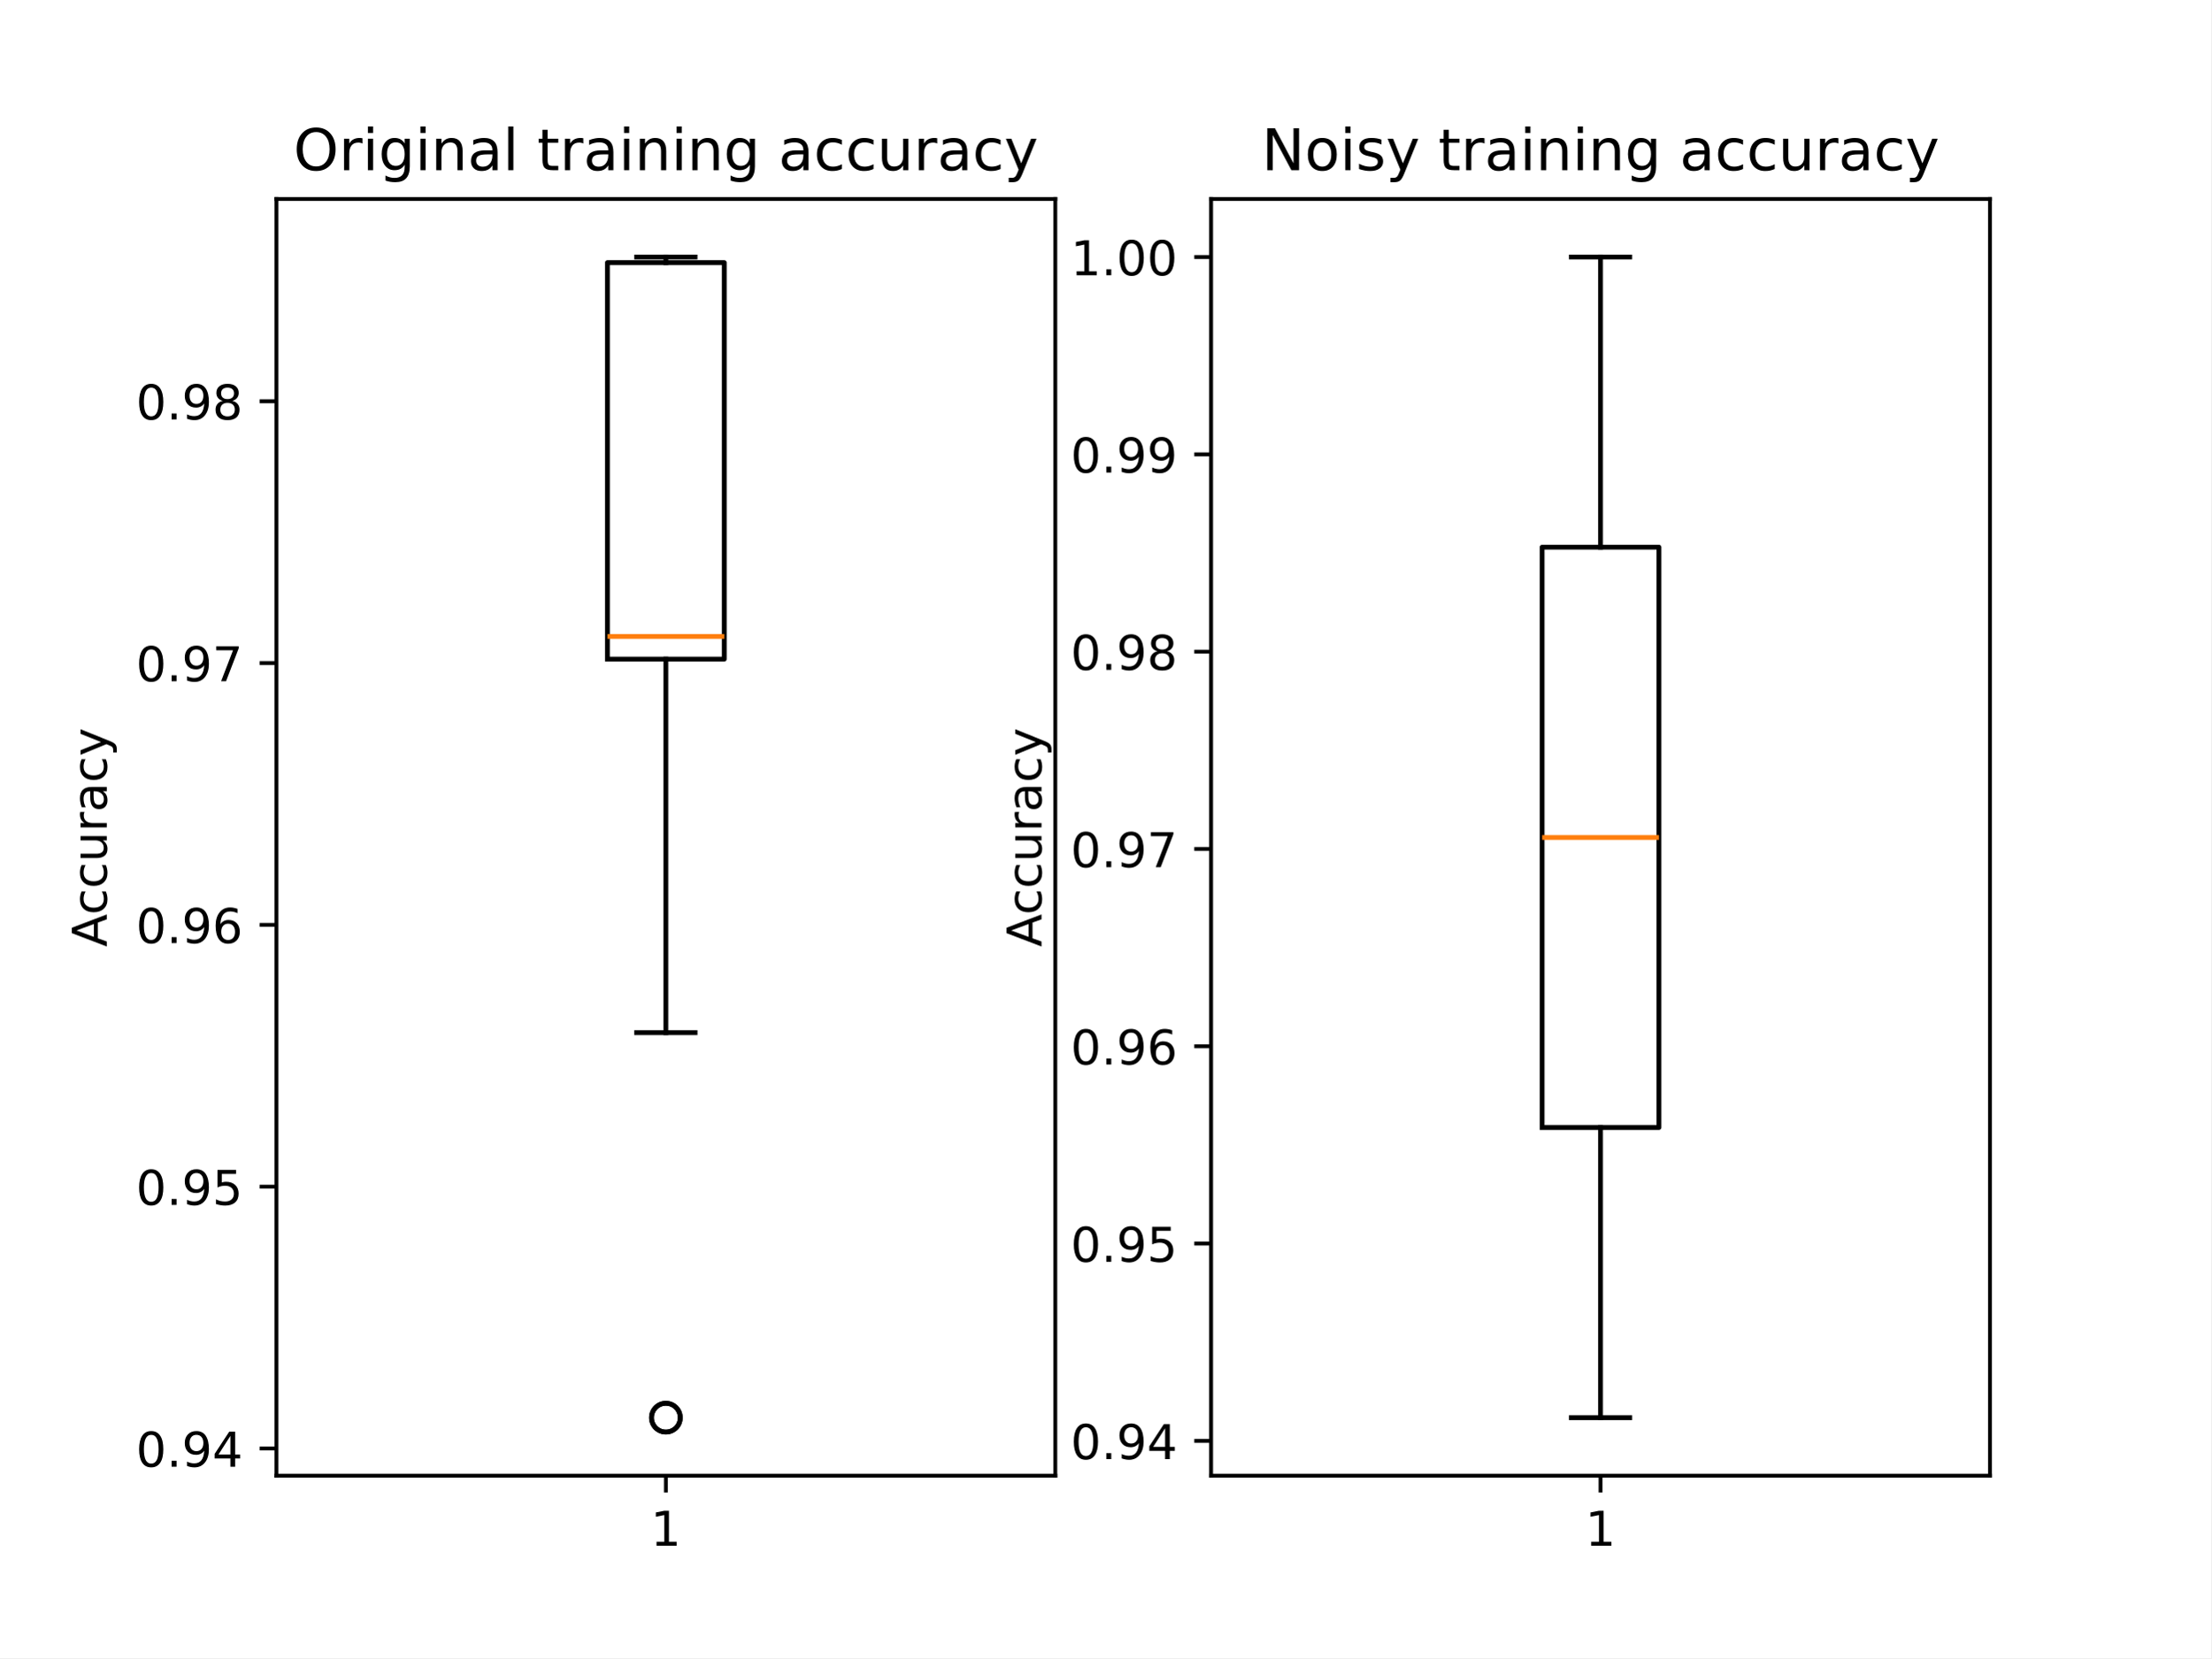
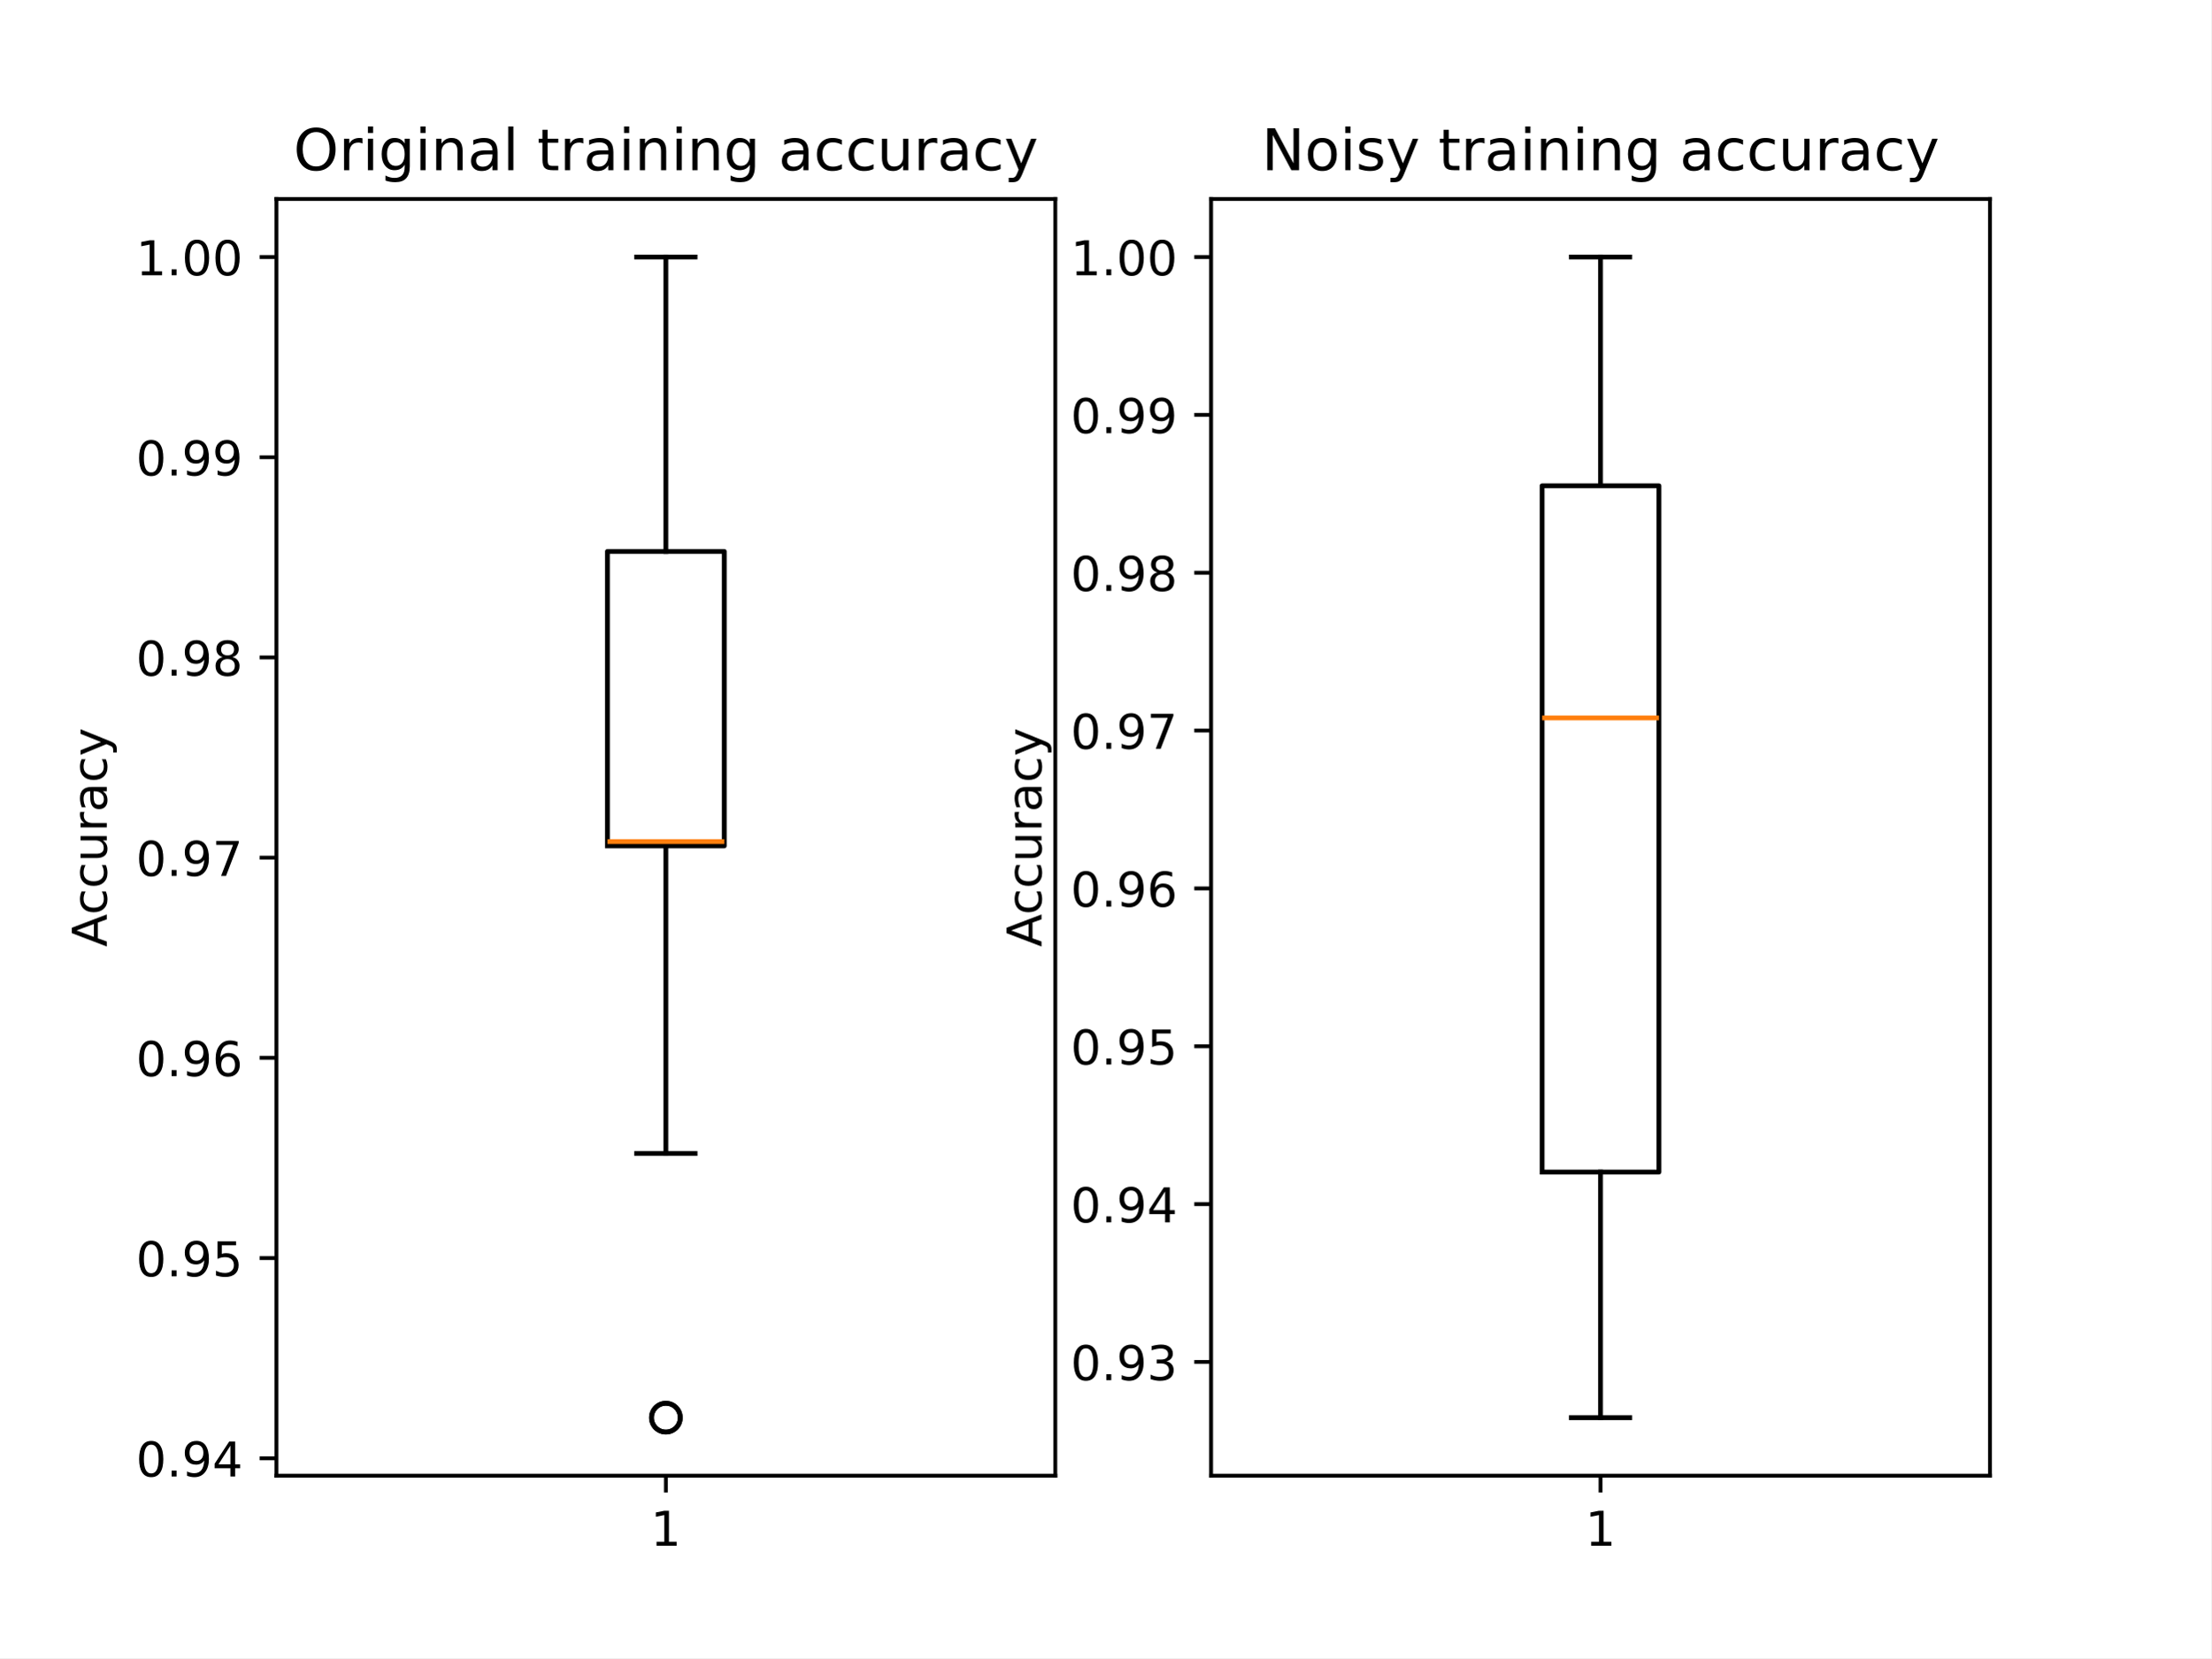
<svg xmlns="http://www.w3.org/2000/svg" xmlns:xlink="http://www.w3.org/1999/xlink" width="460.8pt" height="345.6pt" viewBox="0 0 460.8 345.6" version="1.1">
  <defs>
    <style type="text/css">*{stroke-linejoin: round; stroke-linecap: butt}</style>
  </defs>
  <g id="figure_1">
    <g id="patch_1">
      <path d="M 0 345.6  L 460.8 345.6  L 460.8 0  L 0 0  z " style="fill: #ffffff" />
    </g>
    <g id="axes_1">
      <g id="patch_2">
        <path d="M 57.6 307.584  L 219.927 307.584  L 219.927 41.472  L 57.6 41.472  z " style="fill: #ffffff" />
      </g>
      <g id="matplotlib.axis_1">
        <g id="xtick_1">
          <g id="line2d_1">
            <defs>
-               <path id="m3162a24b0e" d="M 0 0  L 0 3.5  " style="stroke: #000000; stroke-width: 0.8" />
+               <path id="m6246a2fb8d" d="M 0 0  L 0 3.5  " style="stroke: #000000; stroke-width: 0.8" />
            </defs>
            <g>
-               <use xlink:href="#m3162a24b0e" x="138.764" y="307.584" style="stroke: #000000; stroke-width: 0.8" />
+               <use xlink:href="#m6246a2fb8d" x="138.764" y="307.584" style="stroke: #000000; stroke-width: 0.8" />
            </g>
          </g>
          <g id="text_1">
            <g transform="translate(135.5824 322.1824) scale(0.1 -0.1)">
              <defs>
                <path id="DejaVuSans-31" d="M 794 531  L 1825 531  L 1825 4091  L 703 3866  L 703 4441  L 1819 4666  L 2450 4666  L 2450 531  L 3481 531  L 3481 0  L 794 0  L 794 531  z " transform="scale(0.015625)" />
              </defs>
              <use xlink:href="#DejaVuSans-31" />
            </g>
          </g>
        </g>
      </g>
      <g id="matplotlib.axis_2">
        <g id="ytick_1">
          <g id="line2d_2">
            <defs>
-               <path id="m52a91ff5cc" d="M 0 0  L -3.5 0  " style="stroke: #000000; stroke-width: 0.8" />
+               <path id="m0ce17191cf" d="M 0 0  L -3.5 0  " style="stroke: #000000; stroke-width: 0.8" />
            </defs>
            <g>
-               <use xlink:href="#m52a91ff5cc" x="57.6" y="301.908" style="stroke: #000000; stroke-width: 0.8" />
+               <use xlink:href="#m0ce17191cf" x="57.6" y="303.955" style="stroke: #000000; stroke-width: 0.8" />
            </g>
          </g>
          <g id="text_2">
-             <g transform="translate(28.33438 305.7074) scale(0.1 -0.1)">
+             <g transform="translate(28.33438 307.7544) scale(0.1 -0.1)">
              <defs>
                <path id="DejaVuSans-30" d="M 2034 4250  Q 1547 4250 1301 3770  Q 1056 3291 1056 2328  Q 1056 1369 1301 889  Q 1547 409 2034 409  Q 2525 409 2770 889  Q 3016 1369 3016 2328  Q 3016 3291 2770 3770  Q 2525 4250 2034 4250  z M 2034 4750  Q 2819 4750 3233 4129  Q 3647 3509 3647 2328  Q 3647 1150 3233 529  Q 2819 -91 2034 -91  Q 1250 -91 836 529  Q 422 1150 422 2328  Q 422 3509 836 4129  Q 1250 4750 2034 4750  z " transform="scale(0.015625)" />
                <path id="DejaVuSans-2e" d="M 684 794  L 1344 794  L 1344 0  L 684 0  L 684 794  z " transform="scale(0.015625)" />
                <path id="DejaVuSans-39" d="M 703 97  L 703 672  Q 941 559 1184 500  Q 1428 441 1663 441  Q 2288 441 2617 861  Q 2947 1281 2994 2138  Q 2813 1869 2534 1725  Q 2256 1581 1919 1581  Q 1219 1581 811 2004  Q 403 2428 403 3163  Q 403 3881 828 4315  Q 1253 4750 1959 4750  Q 2769 4750 3195 4129  Q 3622 3509 3622 2328  Q 3622 1225 3098 567  Q 2575 -91 1691 -91  Q 1453 -91 1209 -44  Q 966 3 703 97  z M 1959 2075  Q 2384 2075 2632 2365  Q 2881 2656 2881 3163  Q 2881 3666 2632 3958  Q 2384 4250 1959 4250  Q 1534 4250 1286 3958  Q 1038 3666 1038 3163  Q 1038 2656 1286 2365  Q 1534 2075 1959 2075  z " transform="scale(0.015625)" />
                <path id="DejaVuSans-34" d="M 2419 4116  L 825 1625  L 2419 1625  L 2419 4116  z M 2253 4666  L 3047 4666  L 3047 1625  L 3713 1625  L 3713 1100  L 3047 1100  L 3047 0  L 2419 0  L 2419 1100  L 313 1100  L 313 1709  L 2253 4666  z " transform="scale(0.015625)" />
              </defs>
              <use xlink:href="#DejaVuSans-30" />
              <use xlink:href="#DejaVuSans-2e" x="63.623" />
              <use xlink:href="#DejaVuSans-39" x="95.41" />
              <use xlink:href="#DejaVuSans-34" x="159.033" />
            </g>
          </g>
        </g>
        <g id="ytick_2">
          <g id="line2d_3">
            <g>
-               <use xlink:href="#m52a91ff5cc" x="57.6" y="247.337" style="stroke: #000000; stroke-width: 0.8" />
+               <use xlink:href="#m0ce17191cf" x="57.6" y="262.224" style="stroke: #000000; stroke-width: 0.8" />
            </g>
          </g>
          <g id="text_3">
-             <g transform="translate(28.33438 251.1358) scale(0.1 -0.1)">
+             <g transform="translate(28.33438 266.0232) scale(0.1 -0.1)">
              <defs>
                <path id="DejaVuSans-35" d="M 691 4666  L 3169 4666  L 3169 4134  L 1269 4134  L 1269 2991  Q 1406 3038 1543 3061  Q 1681 3084 1819 3084  Q 2600 3084 3056 2656  Q 3513 2228 3513 1497  Q 3513 744 3044 326  Q 2575 -91 1722 -91  Q 1428 -91 1123 -41  Q 819 9 494 109  L 494 744  Q 775 591 1075 516  Q 1375 441 1709 441  Q 2250 441 2565 725  Q 2881 1009 2881 1497  Q 2881 1984 2565 2268  Q 2250 2553 1709 2553  Q 1456 2553 1204 2497  Q 953 2441 691 2322  L 691 4666  z " transform="scale(0.015625)" />
              </defs>
              <use xlink:href="#DejaVuSans-30" />
              <use xlink:href="#DejaVuSans-2e" x="63.623" />
              <use xlink:href="#DejaVuSans-39" x="95.41" />
              <use xlink:href="#DejaVuSans-35" x="159.033" />
            </g>
          </g>
        </g>
        <g id="ytick_3">
          <g id="line2d_4">
            <g>
-               <use xlink:href="#m52a91ff5cc" x="57.6" y="192.765" style="stroke: #000000; stroke-width: 0.8" />
+               <use xlink:href="#m0ce17191cf" x="57.6" y="220.493" style="stroke: #000000; stroke-width: 0.8" />
            </g>
          </g>
          <g id="text_4">
-             <g transform="translate(28.33438 196.5643) scale(0.1 -0.1)">
+             <g transform="translate(28.33438 224.292) scale(0.1 -0.1)">
              <defs>
                <path id="DejaVuSans-36" d="M 2113 2584  Q 1688 2584 1439 2293  Q 1191 2003 1191 1497  Q 1191 994 1439 701  Q 1688 409 2113 409  Q 2538 409 2786 701  Q 3034 994 3034 1497  Q 3034 2003 2786 2293  Q 2538 2584 2113 2584  z M 3366 4563  L 3366 3988  Q 3128 4100 2886 4159  Q 2644 4219 2406 4219  Q 1781 4219 1451 3797  Q 1122 3375 1075 2522  Q 1259 2794 1537 2939  Q 1816 3084 2150 3084  Q 2853 3084 3261 2657  Q 3669 2231 3669 1497  Q 3669 778 3244 343  Q 2819 -91 2113 -91  Q 1303 -91 875 529  Q 447 1150 447 2328  Q 447 3434 972 4092  Q 1497 4750 2381 4750  Q 2619 4750 2861 4703  Q 3103 4656 3366 4563  z " transform="scale(0.015625)" />
              </defs>
              <use xlink:href="#DejaVuSans-30" />
              <use xlink:href="#DejaVuSans-2e" x="63.623" />
              <use xlink:href="#DejaVuSans-39" x="95.41" />
              <use xlink:href="#DejaVuSans-36" x="159.033" />
            </g>
          </g>
        </g>
        <g id="ytick_4">
          <g id="line2d_5">
            <g>
-               <use xlink:href="#m52a91ff5cc" x="57.6" y="138.193" style="stroke: #000000; stroke-width: 0.8" />
+               <use xlink:href="#m0ce17191cf" x="57.6" y="178.762" style="stroke: #000000; stroke-width: 0.8" />
            </g>
          </g>
          <g id="text_5">
-             <g transform="translate(28.33438 141.9927) scale(0.1 -0.1)">
+             <g transform="translate(28.33438 182.5608) scale(0.1 -0.1)">
              <defs>
                <path id="DejaVuSans-37" d="M 525 4666  L 3525 4666  L 3525 4397  L 1831 0  L 1172 0  L 2766 4134  L 525 4134  L 525 4666  z " transform="scale(0.015625)" />
              </defs>
              <use xlink:href="#DejaVuSans-30" />
              <use xlink:href="#DejaVuSans-2e" x="63.623" />
              <use xlink:href="#DejaVuSans-39" x="95.41" />
              <use xlink:href="#DejaVuSans-37" x="159.033" />
            </g>
          </g>
        </g>
        <g id="ytick_5">
          <g id="line2d_6">
            <g>
-               <use xlink:href="#m52a91ff5cc" x="57.6" y="83.622" style="stroke: #000000; stroke-width: 0.8" />
+               <use xlink:href="#m0ce17191cf" x="57.6" y="137.03" style="stroke: #000000; stroke-width: 0.8" />
            </g>
          </g>
          <g id="text_6">
-             <g transform="translate(28.33438 87.42113) scale(0.1 -0.1)">
+             <g transform="translate(28.33438 140.8296) scale(0.1 -0.1)">
              <defs>
                <path id="DejaVuSans-38" d="M 2034 2216  Q 1584 2216 1326 1975  Q 1069 1734 1069 1313  Q 1069 891 1326 650  Q 1584 409 2034 409  Q 2484 409 2743 651  Q 3003 894 3003 1313  Q 3003 1734 2745 1975  Q 2488 2216 2034 2216  z M 1403 2484  Q 997 2584 770 2862  Q 544 3141 544 3541  Q 544 4100 942 4425  Q 1341 4750 2034 4750  Q 2731 4750 3128 4425  Q 3525 4100 3525 3541  Q 3525 3141 3298 2862  Q 3072 2584 2669 2484  Q 3125 2378 3379 2068  Q 3634 1759 3634 1313  Q 3634 634 3220 271  Q 2806 -91 2034 -91  Q 1263 -91 848 271  Q 434 634 434 1313  Q 434 1759 690 2068  Q 947 2378 1403 2484  z M 1172 3481  Q 1172 3119 1398 2916  Q 1625 2713 2034 2713  Q 2441 2713 2670 2916  Q 2900 3119 2900 3481  Q 2900 3844 2670 4047  Q 2441 4250 2034 4250  Q 1625 4250 1398 4047  Q 1172 3844 1172 3481  z " transform="scale(0.015625)" />
              </defs>
              <use xlink:href="#DejaVuSans-30" />
              <use xlink:href="#DejaVuSans-2e" x="63.623" />
              <use xlink:href="#DejaVuSans-39" x="95.41" />
              <use xlink:href="#DejaVuSans-38" x="159.033" />
            </g>
          </g>
        </g>
-         <g id="text_7">
+         <g id="ytick_6">
+           <g id="line2d_7">
+             <g>
+               <use xlink:href="#m0ce17191cf" x="57.6" y="95.299" style="stroke: #000000; stroke-width: 0.8" />
+             </g>
+           </g>
+           <g id="text_7">
+             <g transform="translate(28.33438 99.09842) scale(0.1 -0.1)">
+               <use xlink:href="#DejaVuSans-30" />
+               <use xlink:href="#DejaVuSans-2e" x="63.623" />
+               <use xlink:href="#DejaVuSans-39" x="95.41" />
+               <use xlink:href="#DejaVuSans-39" x="159.033" />
+             </g>
+           </g>
+         </g>
+         <g id="ytick_7">
+           <g id="line2d_8">
+             <g>
+               <use xlink:href="#m0ce17191cf" x="57.6" y="53.568" style="stroke: #000000; stroke-width: 0.8" />
+             </g>
+           </g>
+           <g id="text_8">
+             <g transform="translate(28.33438 57.36722) scale(0.1 -0.1)">
+               <use xlink:href="#DejaVuSans-31" />
+               <use xlink:href="#DejaVuSans-2e" x="63.623" />
+               <use xlink:href="#DejaVuSans-30" x="95.41" />
+               <use xlink:href="#DejaVuSans-30" x="159.033" />
+             </g>
+           </g>
+         </g>
+         <g id="text_9">
          <g transform="translate(22.25469 197.3561) rotate(-90) scale(0.1 -0.1)">
            <defs>
              <path id="DejaVuSans-41" d="M 2188 4044  L 1331 1722  L 3047 1722  L 2188 4044  z M 1831 4666  L 2547 4666  L 4325 0  L 3669 0  L 3244 1197  L 1141 1197  L 716 0  L 50 0  L 1831 4666  z " transform="scale(0.015625)" />
              <path id="DejaVuSans-63" d="M 3122 3366  L 3122 2828  Q 2878 2963 2633 3030  Q 2388 3097 2138 3097  Q 1578 3097 1268 2742  Q 959 2388 959 1747  Q 959 1106 1268 751  Q 1578 397 2138 397  Q 2388 397 2633 464  Q 2878 531 3122 666  L 3122 134  Q 2881 22 2623 -34  Q 2366 -91 2075 -91  Q 1284 -91 818 406  Q 353 903 353 1747  Q 353 2603 823 3093  Q 1294 3584 2113 3584  Q 2378 3584 2631 3529  Q 2884 3475 3122 3366  z " transform="scale(0.015625)" />
              <path id="DejaVuSans-75" d="M 544 1381  L 544 3500  L 1119 3500  L 1119 1403  Q 1119 906 1312 657  Q 1506 409 1894 409  Q 2359 409 2629 706  Q 2900 1003 2900 1516  L 2900 3500  L 3475 3500  L 3475 0  L 2900 0  L 2900 538  Q 2691 219 2414 64  Q 2138 -91 1772 -91  Q 1169 -91 856 284  Q 544 659 544 1381  z M 1991 3584  L 1991 3584  z " transform="scale(0.015625)" />
              <path id="DejaVuSans-72" d="M 2631 2963  Q 2534 3019 2420 3045  Q 2306 3072 2169 3072  Q 1681 3072 1420 2755  Q 1159 2438 1159 1844  L 1159 0  L 581 0  L 581 3500  L 1159 3500  L 1159 2956  Q 1341 3275 1631 3429  Q 1922 3584 2338 3584  Q 2397 3584 2469 3576  Q 2541 3569 2628 3553  L 2631 2963  z " transform="scale(0.015625)" />
              <path id="DejaVuSans-61" d="M 2194 1759  Q 1497 1759 1228 1600  Q 959 1441 959 1056  Q 959 750 1161 570  Q 1363 391 1709 391  Q 2188 391 2477 730  Q 2766 1069 2766 1631  L 2766 1759  L 2194 1759  z M 3341 1997  L 3341 0  L 2766 0  L 2766 531  Q 2569 213 2275 61  Q 1981 -91 1556 -91  Q 1019 -91 701 211  Q 384 513 384 1019  Q 384 1609 779 1909  Q 1175 2209 1959 2209  L 2766 2209  L 2766 2266  Q 2766 2663 2505 2880  Q 2244 3097 1772 3097  Q 1472 3097 1187 3025  Q 903 2953 641 2809  L 641 3341  Q 956 3463 1253 3523  Q 1550 3584 1831 3584  Q 2591 3584 2966 3190  Q 3341 2797 3341 1997  z " transform="scale(0.015625)" />
              <path id="DejaVuSans-79" d="M 2059 -325  Q 1816 -950 1584 -1140  Q 1353 -1331 966 -1331  L 506 -1331  L 506 -850  L 844 -850  Q 1081 -850 1212 -737  Q 1344 -625 1503 -206  L 1606 56  L 191 3500  L 800 3500  L 1894 763  L 2988 3500  L 3597 3500  L 2059 -325  z " transform="scale(0.015625)" />
            </defs>
            <use xlink:href="#DejaVuSans-41" />
            <use xlink:href="#DejaVuSans-63" x="66.658" />
            <use xlink:href="#DejaVuSans-63" x="121.639" />
            <use xlink:href="#DejaVuSans-75" x="176.619" />
            <use xlink:href="#DejaVuSans-72" x="239.998" />
            <use xlink:href="#DejaVuSans-61" x="281.111" />
            <use xlink:href="#DejaVuSans-63" x="342.391" />
            <use xlink:href="#DejaVuSans-79" x="397.371" />
          </g>
        </g>
      </g>
-       <g id="line2d_7">
-         <path d="M 126.589 137.379  L 150.938 137.379  L 150.938 54.731  L 126.589 54.731  L 126.589 137.379  " clip-path="url(#p6c233fc948)" style="fill: none; stroke: #000000; stroke-linecap: square" />
-       </g>
-       <g id="line2d_8">
-         <path d="M 138.764 137.379  L 138.764 215.236  " clip-path="url(#p6c233fc948)" style="fill: none; stroke: #000000; stroke-linecap: square" />
-       </g>
      <g id="line2d_9">
-         <path d="M 138.764 54.731  L 138.764 53.568  " clip-path="url(#p6c233fc948)" style="fill: none; stroke: #000000; stroke-linecap: square" />
+         <path d="M 126.589 176.307  L 150.938 176.307  L 150.938 114.937  L 126.589 114.937  L 126.589 176.307  " clip-path="url(#p4a1799e482)" style="fill: none; stroke: #000000; stroke-linecap: square" />
      </g>
      <g id="line2d_10">
-         <path d="M 132.676 215.236  L 144.851 215.236  " clip-path="url(#p6c233fc948)" style="fill: none; stroke: #000000; stroke-linecap: square" />
+         <path d="M 138.764 176.307  L 138.764 240.424  " clip-path="url(#p4a1799e482)" style="fill: none; stroke: #000000; stroke-linecap: square" />
      </g>
      <g id="line2d_11">
-         <path d="M 132.676 53.568  L 144.851 53.568  " clip-path="url(#p6c233fc948)" style="fill: none; stroke: #000000; stroke-linecap: square" />
+         <path d="M 138.764 114.937  L 138.764 53.568  " clip-path="url(#p4a1799e482)" style="fill: none; stroke: #000000; stroke-linecap: square" />
      </g>
      <g id="line2d_12">
+         <path d="M 132.676 240.424  L 144.851 240.424  " clip-path="url(#p4a1799e482)" style="fill: none; stroke: #000000; stroke-linecap: square" />
+       </g>
+       <g id="line2d_13">
+         <path d="M 132.676 53.568  L 144.851 53.568  " clip-path="url(#p4a1799e482)" style="fill: none; stroke: #000000; stroke-linecap: square" />
+       </g>
+       <g id="line2d_14">
        <defs>
-           <path id="mefa815a9de" d="M 0 3  C 0.796 3 1.559 2.684 2.121 2.121  C 2.684 1.559 3 0.796 3 0  C 3 -0.796 2.684 -1.559 2.121 -2.121  C 1.559 -2.684 0.796 -3 0 -3  C -0.796 -3 -1.559 -2.684 -2.121 -2.121  C -2.684 -1.559 -3 -0.796 -3 0  C -3 0.796 -2.684 1.559 -2.121 2.121  C -1.559 2.684 -0.796 3 0 3  z " style="stroke: #000000" />
+           <path id="me76dcbbb64" d="M 0 3  C 0.796 3 1.559 2.684 2.121 2.121  C 2.684 1.559 3 0.796 3 0  C 3 -0.796 2.684 -1.559 2.121 -2.121  C 1.559 -2.684 0.796 -3 0 -3  C -0.796 -3 -1.559 -2.684 -2.121 -2.121  C -2.684 -1.559 -3 -0.796 -3 0  C -3 0.796 -2.684 1.559 -2.121 2.121  C -1.559 2.684 -0.796 3 0 3  z " style="stroke: #000000" />
        </defs>
-         <g clip-path="url(#p6c233fc948)">
-           <use xlink:href="#mefa815a9de" x="138.764" y="295.488" style="fill-opacity: 0; stroke: #000000" />
-           <use xlink:href="#mefa815a9de" x="138.764" y="295.488" style="fill-opacity: 0; stroke: #000000" />
-         </g>
-       </g>
-       <g id="line2d_13">
-         <path d="M 126.589 132.657  L 150.938 132.657  " clip-path="url(#p6c233fc948)" style="fill: none; stroke: #ff7f0e" />
+         <g clip-path="url(#p4a1799e482)">
+           <use xlink:href="#me76dcbbb64" x="138.764" y="295.488" style="fill-opacity: 0; stroke: #000000" />
+           <use xlink:href="#me76dcbbb64" x="138.764" y="295.488" style="fill-opacity: 0; stroke: #000000" />
+         </g>
+       </g>
+       <g id="line2d_15">
+         <path d="M 126.589 175.417  L 150.938 175.417  " clip-path="url(#p4a1799e482)" style="fill: none; stroke: #ff7f0e" />
      </g>
      <g id="patch_3">
        <path d="M 57.6 307.584  L 57.6 41.472  " style="fill: none; stroke: #000000; stroke-width: 0.8; stroke-linejoin: miter; stroke-linecap: square" />
      </g>
      <g id="patch_4">
        <path d="M 219.927 307.584  L 219.927 41.472  " style="fill: none; stroke: #000000; stroke-width: 0.8; stroke-linejoin: miter; stroke-linecap: square" />
      </g>
      <g id="patch_5">
        <path d="M 57.6 307.584  L 219.927 307.584  " style="fill: none; stroke: #000000; stroke-width: 0.8; stroke-linejoin: miter; stroke-linecap: square" />
      </g>
      <g id="patch_6">
        <path d="M 57.6 41.472  L 219.927 41.472  " style="fill: none; stroke: #000000; stroke-width: 0.8; stroke-linejoin: miter; stroke-linecap: square" />
      </g>
-       <g id="text_8">
+       <g id="text_10">
        <g transform="translate(61.15645 35.472) scale(0.12 -0.12)">
          <defs>
            <path id="DejaVuSans-4f" d="M 2522 4238  Q 1834 4238 1429 3725  Q 1025 3213 1025 2328  Q 1025 1447 1429 934  Q 1834 422 2522 422  Q 3209 422 3611 934  Q 4013 1447 4013 2328  Q 4013 3213 3611 3725  Q 3209 4238 2522 4238  z M 2522 4750  Q 3503 4750 4090 4092  Q 4678 3434 4678 2328  Q 4678 1225 4090 567  Q 3503 -91 2522 -91  Q 1538 -91 948 565  Q 359 1222 359 2328  Q 359 3434 948 4092  Q 1538 4750 2522 4750  z " transform="scale(0.015625)" />
            <path id="DejaVuSans-69" d="M 603 3500  L 1178 3500  L 1178 0  L 603 0  L 603 3500  z M 603 4863  L 1178 4863  L 1178 4134  L 603 4134  L 603 4863  z " transform="scale(0.015625)" />
            <path id="DejaVuSans-67" d="M 2906 1791  Q 2906 2416 2648 2759  Q 2391 3103 1925 3103  Q 1463 3103 1205 2759  Q 947 2416 947 1791  Q 947 1169 1205 825  Q 1463 481 1925 481  Q 2391 481 2648 825  Q 2906 1169 2906 1791  z M 3481 434  Q 3481 -459 3084 -895  Q 2688 -1331 1869 -1331  Q 1566 -1331 1297 -1286  Q 1028 -1241 775 -1147  L 775 -588  Q 1028 -725 1275 -790  Q 1522 -856 1778 -856  Q 2344 -856 2625 -561  Q 2906 -266 2906 331  L 2906 616  Q 2728 306 2450 153  Q 2172 0 1784 0  Q 1141 0 747 490  Q 353 981 353 1791  Q 353 2603 747 3093  Q 1141 3584 1784 3584  Q 2172 3584 2450 3431  Q 2728 3278 2906 2969  L 2906 3500  L 3481 3500  L 3481 434  z " transform="scale(0.015625)" />
            <path id="DejaVuSans-6e" d="M 3513 2113  L 3513 0  L 2938 0  L 2938 2094  Q 2938 2591 2744 2837  Q 2550 3084 2163 3084  Q 1697 3084 1428 2787  Q 1159 2491 1159 1978  L 1159 0  L 581 0  L 581 3500  L 1159 3500  L 1159 2956  Q 1366 3272 1645 3428  Q 1925 3584 2291 3584  Q 2894 3584 3203 3211  Q 3513 2838 3513 2113  z " transform="scale(0.015625)" />
            <path id="DejaVuSans-6c" d="M 603 4863  L 1178 4863  L 1178 0  L 603 0  L 603 4863  z " transform="scale(0.015625)" />
            <path id="DejaVuSans-20" transform="scale(0.015625)" />
            <path id="DejaVuSans-74" d="M 1172 4494  L 1172 3500  L 2356 3500  L 2356 3053  L 1172 3053  L 1172 1153  Q 1172 725 1289 603  Q 1406 481 1766 481  L 2356 481  L 2356 0  L 1766 0  Q 1100 0 847 248  Q 594 497 594 1153  L 594 3053  L 172 3053  L 172 3500  L 594 3500  L 594 4494  L 1172 4494  z " transform="scale(0.015625)" />
          </defs>
          <use xlink:href="#DejaVuSans-4f" />
          <use xlink:href="#DejaVuSans-72" x="78.711" />
          <use xlink:href="#DejaVuSans-69" x="119.824" />
          <use xlink:href="#DejaVuSans-67" x="147.607" />
          <use xlink:href="#DejaVuSans-69" x="211.084" />
          <use xlink:href="#DejaVuSans-6e" x="238.867" />
          <use xlink:href="#DejaVuSans-61" x="302.246" />
          <use xlink:href="#DejaVuSans-6c" x="363.525" />
          <use xlink:href="#DejaVuSans-20" x="391.309" />
          <use xlink:href="#DejaVuSans-74" x="423.096" />
          <use xlink:href="#DejaVuSans-72" x="462.305" />
          <use xlink:href="#DejaVuSans-61" x="503.418" />
          <use xlink:href="#DejaVuSans-69" x="564.697" />
          <use xlink:href="#DejaVuSans-6e" x="592.48" />
          <use xlink:href="#DejaVuSans-69" x="655.859" />
          <use xlink:href="#DejaVuSans-6e" x="683.643" />
          <use xlink:href="#DejaVuSans-67" x="747.021" />
          <use xlink:href="#DejaVuSans-20" x="810.498" />
          <use xlink:href="#DejaVuSans-61" x="842.285" />
          <use xlink:href="#DejaVuSans-63" x="903.564" />
          <use xlink:href="#DejaVuSans-63" x="958.545" />
          <use xlink:href="#DejaVuSans-75" x="1013.525" />
          <use xlink:href="#DejaVuSans-72" x="1076.904" />
          <use xlink:href="#DejaVuSans-61" x="1118.018" />
          <use xlink:href="#DejaVuSans-63" x="1179.297" />
          <use xlink:href="#DejaVuSans-79" x="1234.277" />
        </g>
      </g>
    </g>
    <g id="axes_2">
      <g id="patch_7">
        <path d="M 252.393 307.584  L 414.72 307.584  L 414.72 41.472  L 252.393 41.472  z " style="fill: #ffffff" />
      </g>
      <g id="matplotlib.axis_3">
        <g id="xtick_2">
-           <g id="line2d_14">
-             <g>
-               <use xlink:href="#m3162a24b0e" x="333.556" y="307.584" style="stroke: #000000; stroke-width: 0.8" />
-             </g>
-           </g>
-           <g id="text_9">
+           <g id="line2d_16">
+             <g>
+               <use xlink:href="#m6246a2fb8d" x="333.556" y="307.584" style="stroke: #000000; stroke-width: 0.8" />
+             </g>
+           </g>
+           <g id="text_11">
            <g transform="translate(330.3751 322.1824) scale(0.1 -0.1)">
              <use xlink:href="#DejaVuSans-31" />
            </g>
          </g>
        </g>
      </g>
      <g id="matplotlib.axis_4">
-         <g id="ytick_6">
-           <g id="line2d_15">
-             <g>
-               <use xlink:href="#m52a91ff5cc" x="252.393" y="300.326" style="stroke: #000000; stroke-width: 0.8" />
-             </g>
-           </g>
-           <g id="text_10">
-             <g transform="translate(223.1271 304.1256) scale(0.1 -0.1)">
-               <use xlink:href="#DejaVuSans-30" />
-               <use xlink:href="#DejaVuSans-2e" x="63.623" />
-               <use xlink:href="#DejaVuSans-39" x="95.41" />
-               <use xlink:href="#DejaVuSans-34" x="159.033" />
-             </g>
-           </g>
-         </g>
-         <g id="ytick_7">
-           <g id="line2d_16">
-             <g>
-               <use xlink:href="#m52a91ff5cc" x="252.393" y="259.2" style="stroke: #000000; stroke-width: 0.8" />
-             </g>
-           </g>
-           <g id="text_11">
-             <g transform="translate(223.1271 262.9992) scale(0.1 -0.1)">
-               <use xlink:href="#DejaVuSans-30" />
-               <use xlink:href="#DejaVuSans-2e" x="63.623" />
-               <use xlink:href="#DejaVuSans-39" x="95.41" />
-               <use xlink:href="#DejaVuSans-35" x="159.033" />
-             </g>
-           </g>
-         </g>
        <g id="ytick_8">
          <g id="line2d_17">
            <g>
-               <use xlink:href="#m52a91ff5cc" x="252.393" y="218.074" style="stroke: #000000; stroke-width: 0.8" />
+               <use xlink:href="#m0ce17191cf" x="252.393" y="283.876" style="stroke: #000000; stroke-width: 0.8" />
            </g>
          </g>
          <g id="text_12">
-             <g transform="translate(223.1271 221.8728) scale(0.1 -0.1)">
-               <use xlink:href="#DejaVuSans-30" />
-               <use xlink:href="#DejaVuSans-2e" x="63.623" />
-               <use xlink:href="#DejaVuSans-39" x="95.41" />
-               <use xlink:href="#DejaVuSans-36" x="159.033" />
+             <g transform="translate(223.1271 287.6751) scale(0.1 -0.1)">
+               <defs>
+                 <path id="DejaVuSans-33" d="M 2597 2516  Q 3050 2419 3304 2112  Q 3559 1806 3559 1356  Q 3559 666 3084 287  Q 2609 -91 1734 -91  Q 1441 -91 1130 -33  Q 819 25 488 141  L 488 750  Q 750 597 1062 519  Q 1375 441 1716 441  Q 2309 441 2620 675  Q 2931 909 2931 1356  Q 2931 1769 2642 2001  Q 2353 2234 1838 2234  L 1294 2234  L 1294 2753  L 1863 2753  Q 2328 2753 2575 2939  Q 2822 3125 2822 3475  Q 2822 3834 2567 4026  Q 2313 4219 1838 4219  Q 1578 4219 1281 4162  Q 984 4106 628 3988  L 628 4550  Q 988 4650 1302 4700  Q 1616 4750 1894 4750  Q 2613 4750 3031 4423  Q 3450 4097 3450 3541  Q 3450 3153 3228 2886  Q 3006 2619 2597 2516  z " transform="scale(0.015625)" />
+               </defs>
+               <use xlink:href="#DejaVuSans-30" />
+               <use xlink:href="#DejaVuSans-2e" x="63.623" />
+               <use xlink:href="#DejaVuSans-39" x="95.41" />
+               <use xlink:href="#DejaVuSans-33" x="159.033" />
            </g>
          </g>
        </g>
        <g id="ytick_9">
          <g id="line2d_18">
            <g>
-               <use xlink:href="#m52a91ff5cc" x="252.393" y="176.947" style="stroke: #000000; stroke-width: 0.8" />
+               <use xlink:href="#m0ce17191cf" x="252.393" y="250.975" style="stroke: #000000; stroke-width: 0.8" />
            </g>
          </g>
          <g id="text_13">
-             <g transform="translate(223.1271 180.7464) scale(0.1 -0.1)">
-               <use xlink:href="#DejaVuSans-30" />
-               <use xlink:href="#DejaVuSans-2e" x="63.623" />
-               <use xlink:href="#DejaVuSans-39" x="95.41" />
-               <use xlink:href="#DejaVuSans-37" x="159.033" />
+             <g transform="translate(223.1271 254.7739) scale(0.1 -0.1)">
+               <use xlink:href="#DejaVuSans-30" />
+               <use xlink:href="#DejaVuSans-2e" x="63.623" />
+               <use xlink:href="#DejaVuSans-39" x="95.41" />
+               <use xlink:href="#DejaVuSans-34" x="159.033" />
            </g>
          </g>
        </g>
        <g id="ytick_10">
          <g id="line2d_19">
            <g>
-               <use xlink:href="#m52a91ff5cc" x="252.393" y="135.821" style="stroke: #000000; stroke-width: 0.8" />
+               <use xlink:href="#m0ce17191cf" x="252.393" y="218.074" style="stroke: #000000; stroke-width: 0.8" />
            </g>
          </g>
          <g id="text_14">
-             <g transform="translate(223.1271 139.62) scale(0.1 -0.1)">
-               <use xlink:href="#DejaVuSans-30" />
-               <use xlink:href="#DejaVuSans-2e" x="63.623" />
-               <use xlink:href="#DejaVuSans-39" x="95.41" />
-               <use xlink:href="#DejaVuSans-38" x="159.033" />
+             <g transform="translate(223.1271 221.8728) scale(0.1 -0.1)">
+               <use xlink:href="#DejaVuSans-30" />
+               <use xlink:href="#DejaVuSans-2e" x="63.623" />
+               <use xlink:href="#DejaVuSans-39" x="95.41" />
+               <use xlink:href="#DejaVuSans-35" x="159.033" />
            </g>
          </g>
        </g>
        <g id="ytick_11">
          <g id="line2d_20">
            <g>
-               <use xlink:href="#m52a91ff5cc" x="252.393" y="94.694" style="stroke: #000000; stroke-width: 0.8" />
+               <use xlink:href="#m0ce17191cf" x="252.393" y="185.172" style="stroke: #000000; stroke-width: 0.8" />
            </g>
          </g>
          <g id="text_15">
-             <g transform="translate(223.1271 98.49362) scale(0.1 -0.1)">
-               <use xlink:href="#DejaVuSans-30" />
-               <use xlink:href="#DejaVuSans-2e" x="63.623" />
-               <use xlink:href="#DejaVuSans-39" x="95.41" />
-               <use xlink:href="#DejaVuSans-39" x="159.033" />
+             <g transform="translate(223.1271 188.9717) scale(0.1 -0.1)">
+               <use xlink:href="#DejaVuSans-30" />
+               <use xlink:href="#DejaVuSans-2e" x="63.623" />
+               <use xlink:href="#DejaVuSans-39" x="95.41" />
+               <use xlink:href="#DejaVuSans-36" x="159.033" />
            </g>
          </g>
        </g>
        <g id="ytick_12">
          <g id="line2d_21">
            <g>
-               <use xlink:href="#m52a91ff5cc" x="252.393" y="53.568" style="stroke: #000000; stroke-width: 0.8" />
+               <use xlink:href="#m0ce17191cf" x="252.393" y="152.271" style="stroke: #000000; stroke-width: 0.8" />
            </g>
          </g>
          <g id="text_16">
+             <g transform="translate(223.1271 156.0706) scale(0.1 -0.1)">
+               <use xlink:href="#DejaVuSans-30" />
+               <use xlink:href="#DejaVuSans-2e" x="63.623" />
+               <use xlink:href="#DejaVuSans-39" x="95.41" />
+               <use xlink:href="#DejaVuSans-37" x="159.033" />
+             </g>
+           </g>
+         </g>
+         <g id="ytick_13">
+           <g id="line2d_22">
+             <g>
+               <use xlink:href="#m0ce17191cf" x="252.393" y="119.37" style="stroke: #000000; stroke-width: 0.8" />
+             </g>
+           </g>
+           <g id="text_17">
+             <g transform="translate(223.1271 123.1695) scale(0.1 -0.1)">
+               <use xlink:href="#DejaVuSans-30" />
+               <use xlink:href="#DejaVuSans-2e" x="63.623" />
+               <use xlink:href="#DejaVuSans-39" x="95.41" />
+               <use xlink:href="#DejaVuSans-38" x="159.033" />
+             </g>
+           </g>
+         </g>
+         <g id="ytick_14">
+           <g id="line2d_23">
+             <g>
+               <use xlink:href="#m0ce17191cf" x="252.393" y="86.469" style="stroke: #000000; stroke-width: 0.8" />
+             </g>
+           </g>
+           <g id="text_18">
+             <g transform="translate(223.1271 90.26834) scale(0.1 -0.1)">
+               <use xlink:href="#DejaVuSans-30" />
+               <use xlink:href="#DejaVuSans-2e" x="63.623" />
+               <use xlink:href="#DejaVuSans-39" x="95.41" />
+               <use xlink:href="#DejaVuSans-39" x="159.033" />
+             </g>
+           </g>
+         </g>
+         <g id="ytick_15">
+           <g id="line2d_24">
+             <g>
+               <use xlink:href="#m0ce17191cf" x="252.393" y="53.568" style="stroke: #000000; stroke-width: 0.8" />
+             </g>
+           </g>
+           <g id="text_19">
            <g transform="translate(223.1271 57.36722) scale(0.1 -0.1)">
              <use xlink:href="#DejaVuSans-31" />
              <use xlink:href="#DejaVuSans-2e" x="63.623" />
              <use xlink:href="#DejaVuSans-30" x="95.41" />
              <use xlink:href="#DejaVuSans-30" x="159.033" />
            </g>
          </g>
        </g>
-         <g id="text_17">
+         <g id="text_20">
          <g transform="translate(217.0474 197.3561) rotate(-90) scale(0.1 -0.1)">
            <use xlink:href="#DejaVuSans-41" />
            <use xlink:href="#DejaVuSans-63" x="66.658" />
            <use xlink:href="#DejaVuSans-63" x="121.639" />
            <use xlink:href="#DejaVuSans-75" x="176.619" />
            <use xlink:href="#DejaVuSans-72" x="239.998" />
            <use xlink:href="#DejaVuSans-61" x="281.111" />
            <use xlink:href="#DejaVuSans-63" x="342.391" />
            <use xlink:href="#DejaVuSans-79" x="397.371" />
          </g>
        </g>
      </g>
-       <g id="line2d_22">
-         <path d="M 321.382 235.008  L 345.731 235.008  L 345.731 114.048  L 321.382 114.048  L 321.382 235.008  " clip-path="url(#p952bc87dcf)" style="fill: none; stroke: #000000; stroke-linecap: square" />
-       </g>
-       <g id="line2d_23">
-         <path d="M 333.556 235.008  L 333.556 295.488  " clip-path="url(#p952bc87dcf)" style="fill: none; stroke: #000000; stroke-linecap: square" />
-       </g>
-       <g id="line2d_24">
-         <path d="M 333.556 114.048  L 333.556 53.568  " clip-path="url(#p952bc87dcf)" style="fill: none; stroke: #000000; stroke-linecap: square" />
-       </g>
      <g id="line2d_25">
-         <path d="M 327.469 295.488  L 339.644 295.488  " clip-path="url(#p952bc87dcf)" style="fill: none; stroke: #000000; stroke-linecap: square" />
+         <path d="M 321.382 244.299  L 345.731 244.299  L 345.731 101.251  L 321.382 101.251  L 321.382 244.299  " clip-path="url(#p6edcc40586)" style="fill: none; stroke: #000000; stroke-linecap: square" />
      </g>
      <g id="line2d_26">
-         <path d="M 327.469 53.568  L 339.644 53.568  " clip-path="url(#p952bc87dcf)" style="fill: none; stroke: #000000; stroke-linecap: square" />
-       </g>
-       <g id="line2d_27" />
+         <path d="M 333.556 244.299  L 333.556 295.488  " clip-path="url(#p6edcc40586)" style="fill: none; stroke: #000000; stroke-linecap: square" />
+       </g>
+       <g id="line2d_27">
+         <path d="M 333.556 101.251  L 333.556 53.568  " clip-path="url(#p6edcc40586)" style="fill: none; stroke: #000000; stroke-linecap: square" />
+       </g>
      <g id="line2d_28">
-         <path d="M 321.382 174.554  L 345.731 174.554  " clip-path="url(#p952bc87dcf)" style="fill: none; stroke: #ff7f0e" />
+         <path d="M 327.469 295.488  L 339.644 295.488  " clip-path="url(#p6edcc40586)" style="fill: none; stroke: #000000; stroke-linecap: square" />
+       </g>
+       <g id="line2d_29">
+         <path d="M 327.469 53.568  L 339.644 53.568  " clip-path="url(#p6edcc40586)" style="fill: none; stroke: #000000; stroke-linecap: square" />
+       </g>
+       <g id="line2d_30" />
+       <g id="line2d_31">
+         <path d="M 321.382 149.635  L 345.731 149.635  " clip-path="url(#p6edcc40586)" style="fill: none; stroke: #ff7f0e" />
      </g>
      <g id="patch_8">
        <path d="M 252.393 307.584  L 252.393 41.472  " style="fill: none; stroke: #000000; stroke-width: 0.8; stroke-linejoin: miter; stroke-linecap: square" />
      </g>
      <g id="patch_9">
        <path d="M 414.72 307.584  L 414.72 41.472  " style="fill: none; stroke: #000000; stroke-width: 0.8; stroke-linejoin: miter; stroke-linecap: square" />
      </g>
      <g id="patch_10">
        <path d="M 252.393 307.584  L 414.72 307.584  " style="fill: none; stroke: #000000; stroke-width: 0.8; stroke-linejoin: miter; stroke-linecap: square" />
      </g>
      <g id="patch_11">
        <path d="M 252.393 41.472  L 414.72 41.472  " style="fill: none; stroke: #000000; stroke-width: 0.8; stroke-linejoin: miter; stroke-linecap: square" />
      </g>
-       <g id="text_18">
+       <g id="text_21">
        <g transform="translate(262.9242 35.472) scale(0.12 -0.12)">
          <defs>
            <path id="DejaVuSans-4e" d="M 628 4666  L 1478 4666  L 3547 763  L 3547 4666  L 4159 4666  L 4159 0  L 3309 0  L 1241 3903  L 1241 0  L 628 0  L 628 4666  z " transform="scale(0.015625)" />
            <path id="DejaVuSans-6f" d="M 1959 3097  Q 1497 3097 1228 2736  Q 959 2375 959 1747  Q 959 1119 1226 758  Q 1494 397 1959 397  Q 2419 397 2687 759  Q 2956 1122 2956 1747  Q 2956 2369 2687 2733  Q 2419 3097 1959 3097  z M 1959 3584  Q 2709 3584 3137 3096  Q 3566 2609 3566 1747  Q 3566 888 3137 398  Q 2709 -91 1959 -91  Q 1206 -91 779 398  Q 353 888 353 1747  Q 353 2609 779 3096  Q 1206 3584 1959 3584  z " transform="scale(0.015625)" />
            <path id="DejaVuSans-73" d="M 2834 3397  L 2834 2853  Q 2591 2978 2328 3040  Q 2066 3103 1784 3103  Q 1356 3103 1142 2972  Q 928 2841 928 2578  Q 928 2378 1081 2264  Q 1234 2150 1697 2047  L 1894 2003  Q 2506 1872 2764 1633  Q 3022 1394 3022 966  Q 3022 478 2636 193  Q 2250 -91 1575 -91  Q 1294 -91 989 -36  Q 684 19 347 128  L 347 722  Q 666 556 975 473  Q 1284 391 1588 391  Q 1994 391 2212 530  Q 2431 669 2431 922  Q 2431 1156 2273 1281  Q 2116 1406 1581 1522  L 1381 1569  Q 847 1681 609 1914  Q 372 2147 372 2553  Q 372 3047 722 3315  Q 1072 3584 1716 3584  Q 2034 3584 2315 3537  Q 2597 3491 2834 3397  z " transform="scale(0.015625)" />
          </defs>
          <use xlink:href="#DejaVuSans-4e" />
          <use xlink:href="#DejaVuSans-6f" x="74.805" />
          <use xlink:href="#DejaVuSans-69" x="135.986" />
          <use xlink:href="#DejaVuSans-73" x="163.77" />
          <use xlink:href="#DejaVuSans-79" x="215.869" />
          <use xlink:href="#DejaVuSans-20" x="275.049" />
          <use xlink:href="#DejaVuSans-74" x="306.836" />
          <use xlink:href="#DejaVuSans-72" x="346.045" />
          <use xlink:href="#DejaVuSans-61" x="387.158" />
          <use xlink:href="#DejaVuSans-69" x="448.438" />
          <use xlink:href="#DejaVuSans-6e" x="476.221" />
          <use xlink:href="#DejaVuSans-69" x="539.6" />
          <use xlink:href="#DejaVuSans-6e" x="567.383" />
          <use xlink:href="#DejaVuSans-67" x="630.762" />
          <use xlink:href="#DejaVuSans-20" x="694.238" />
          <use xlink:href="#DejaVuSans-61" x="726.025" />
          <use xlink:href="#DejaVuSans-63" x="787.305" />
          <use xlink:href="#DejaVuSans-63" x="842.285" />
          <use xlink:href="#DejaVuSans-75" x="897.266" />
          <use xlink:href="#DejaVuSans-72" x="960.645" />
          <use xlink:href="#DejaVuSans-61" x="1001.758" />
          <use xlink:href="#DejaVuSans-63" x="1063.037" />
          <use xlink:href="#DejaVuSans-79" x="1118.018" />
        </g>
      </g>
    </g>
  </g>
  <defs>
-     <clipPath id="p6c233fc948">
+     <clipPath id="p4a1799e482">
      <rect x="57.6" y="41.472" width="162.327" height="266.112" />
    </clipPath>
-     <clipPath id="p952bc87dcf">
+     <clipPath id="p6edcc40586">
      <rect x="252.393" y="41.472" width="162.327" height="266.112" />
    </clipPath>
  </defs>
</svg>
